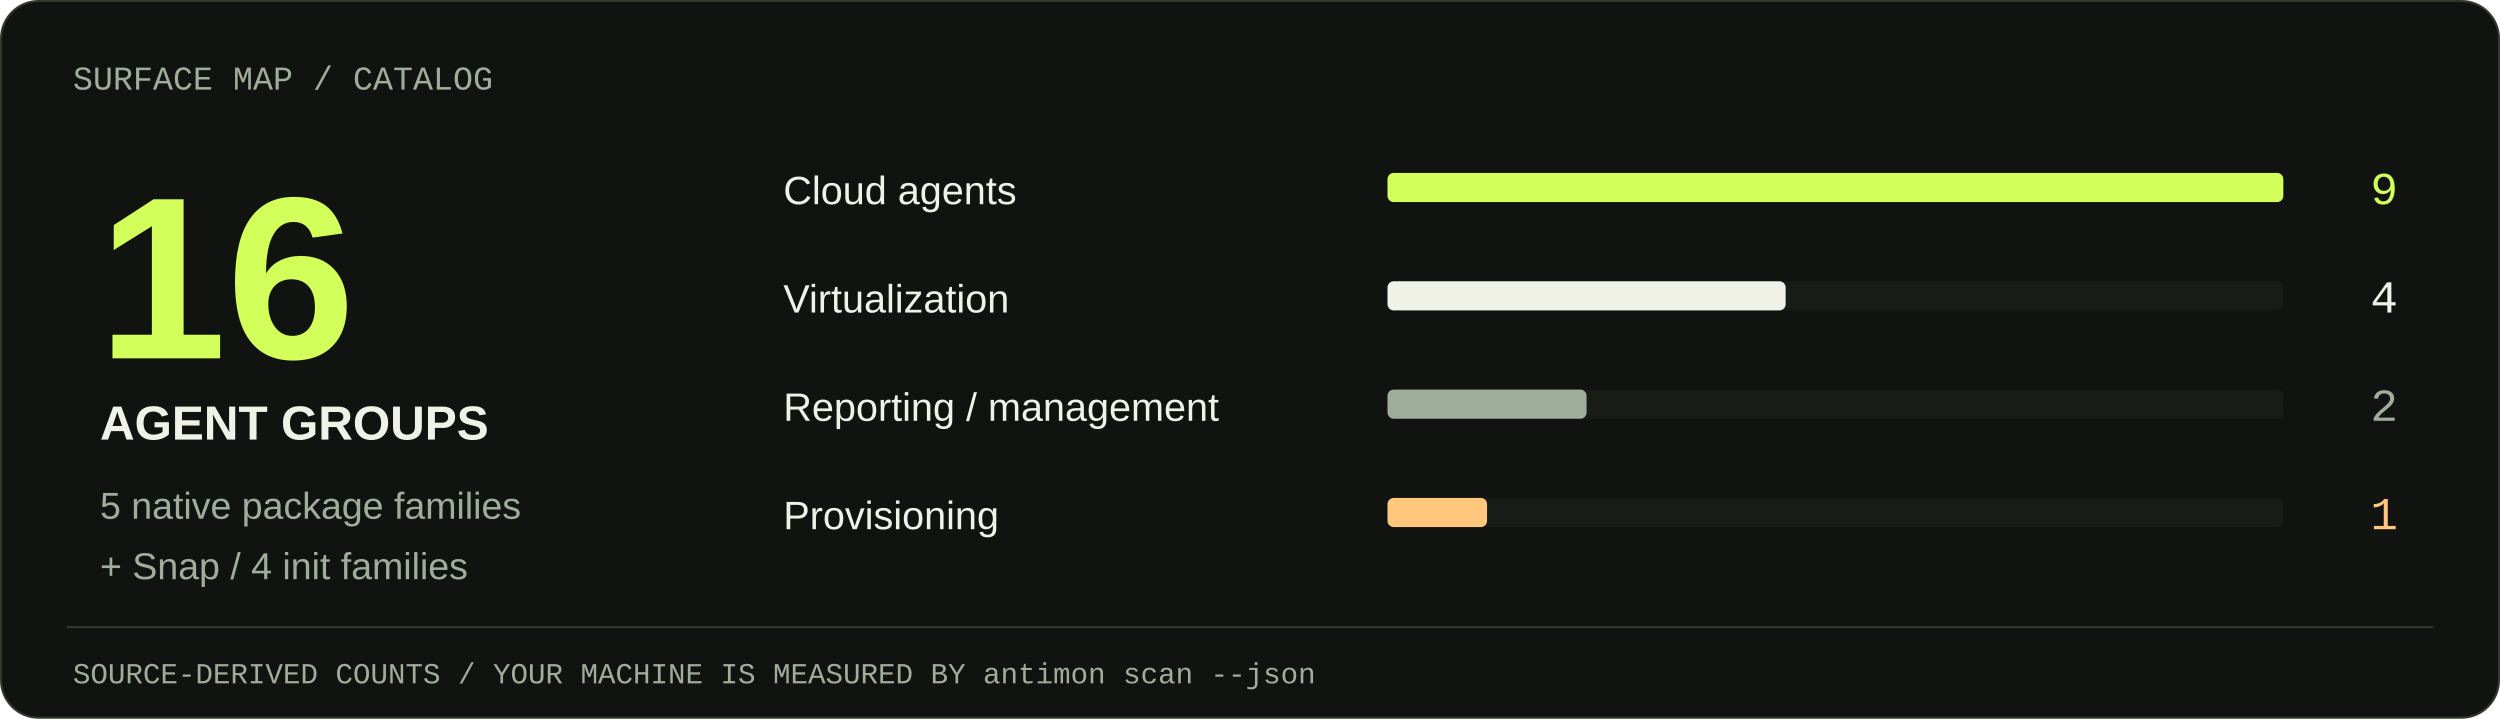
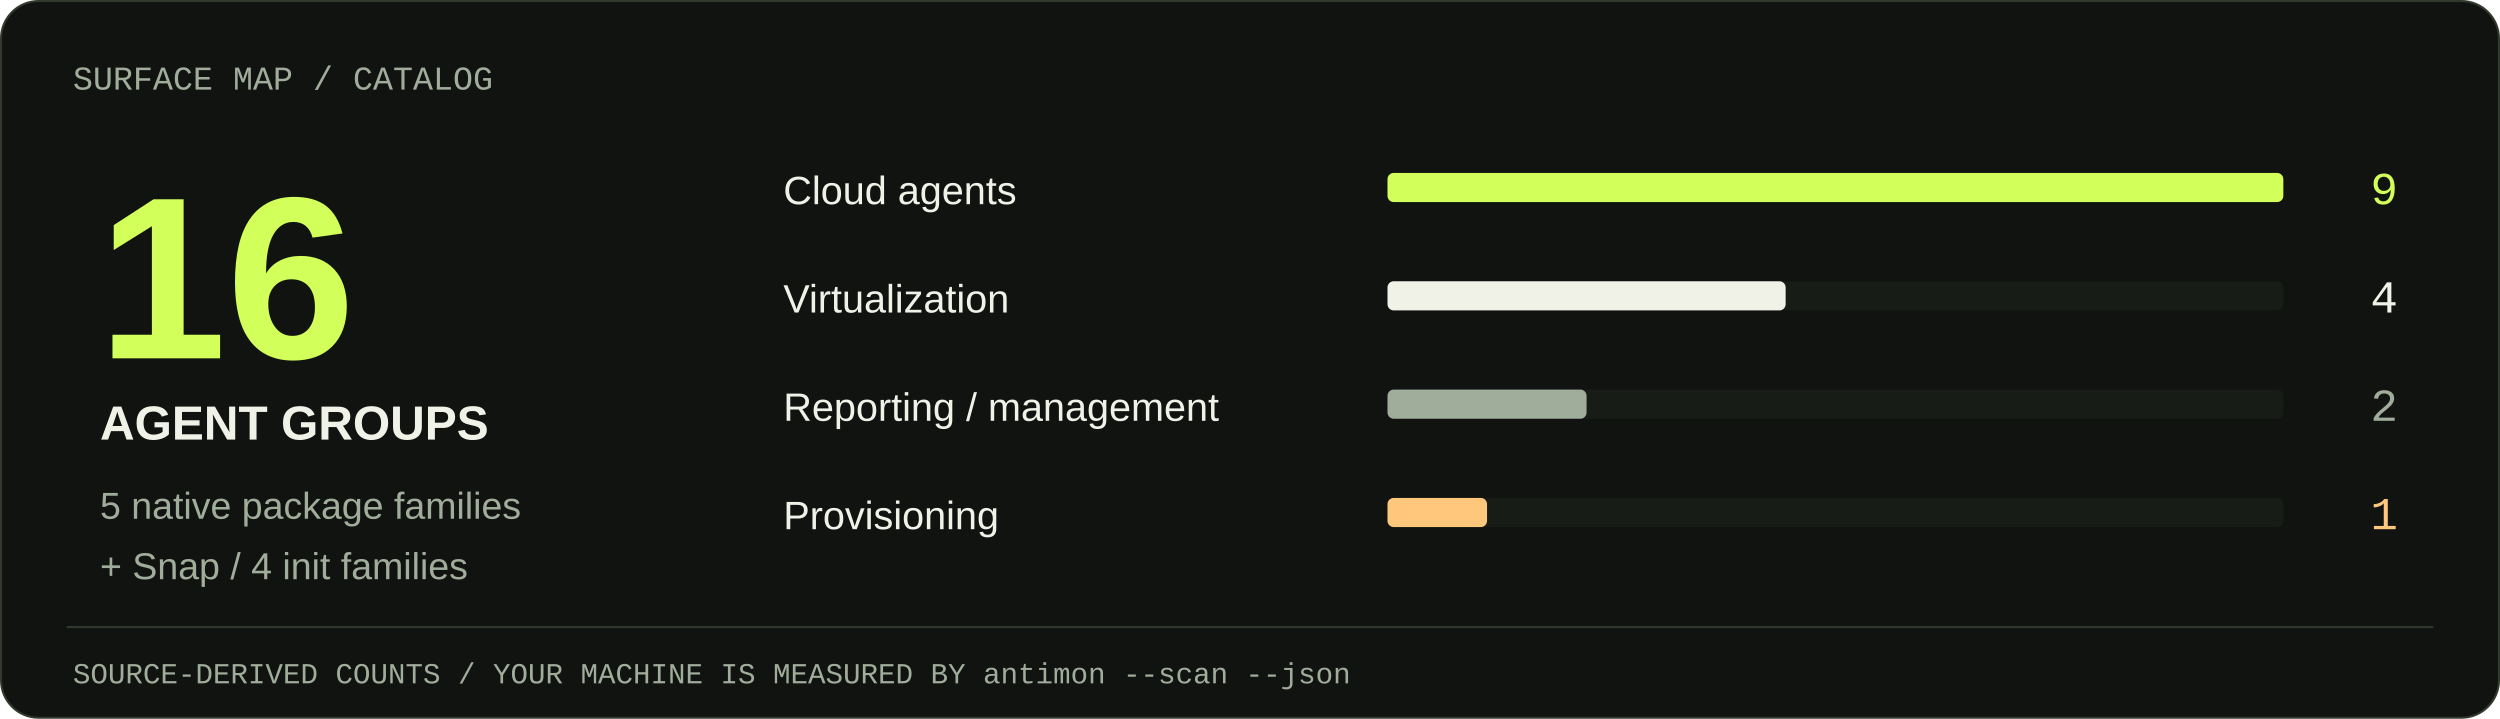
<svg xmlns="http://www.w3.org/2000/svg" width="1200" height="345" viewBox="0 0 1200 345" role="img" aria-labelledby="title desc">
  <style>text { font-family: Arial, Helvetica, sans-serif; } .mono { font-family: 'Courier New', Courier, monospace; }</style>
  <rect x=".5" y=".5" width="1199" height="344" rx="18" fill="#101310" stroke="#30392c" />
  <text x="35" y="43" fill="#a1ad9b" font-size="16" font-weight="400" text-anchor="start" class="mono">SURFACE MAP / CATALOG</text>
  <text x="47" y="172" fill="#d2ff5a" font-size="111" font-weight="900" text-anchor="start">16</text>
  <text x="48" y="211" fill="#f0f2e8" font-size="23" font-weight="700" text-anchor="start">AGENT GROUPS</text>
  <text x="48" y="249" fill="#a1ad9b" font-size="18" font-weight="400" text-anchor="start">5 native package families</text>
  <text x="48" y="278" fill="#a1ad9b" font-size="18" font-weight="400" text-anchor="start">+ Snap / 4 init families</text>
  <text x="376" y="98" fill="#f0f2e8" font-size="19" font-weight="400" text-anchor="start">Cloud agents</text>
  <rect x="666" y="83" width="430" height="14" rx="3" fill="#171c16" />
  <rect x="666" y="83" width="430.00" height="14" rx="3" fill="#d2ff5a" />
  <text x="1151" y="98" fill="#d2ff5a" font-size="22" font-weight="400" text-anchor="end" class="mono">9</text>
  <text x="376" y="150" fill="#f0f2e8" font-size="19" font-weight="400" text-anchor="start">Virtualization</text>
  <rect x="666" y="135" width="430" height="14" rx="3" fill="#171c16" />
  <rect x="666" y="135" width="191.11" height="14" rx="3" fill="#f0f2e8" />
  <text x="1151" y="150" fill="#f0f2e8" font-size="22" font-weight="400" text-anchor="end" class="mono">4</text>
  <text x="376" y="202" fill="#f0f2e8" font-size="19" font-weight="400" text-anchor="start">Reporting / management</text>
  <rect x="666" y="187" width="430" height="14" rx="3" fill="#171c16" />
  <rect x="666" y="187" width="95.56" height="14" rx="3" fill="#a1ad9b" />
  <text x="1151" y="202" fill="#a1ad9b" font-size="22" font-weight="400" text-anchor="end" class="mono">2</text>
  <text x="376" y="254" fill="#f0f2e8" font-size="19" font-weight="400" text-anchor="start">Provisioning</text>
  <rect x="666" y="239" width="430" height="14" rx="3" fill="#171c16" />
  <rect x="666" y="239" width="47.78" height="14" rx="3" fill="#ffc77b" />
  <text x="1151" y="254" fill="#ffc77b" font-size="22" font-weight="400" text-anchor="end" class="mono">1</text>
  <path d="M32 301H1168" stroke="#30392c" />
-   <text x="35" y="328" fill="#a1ad9b" font-size="14" font-weight="400" text-anchor="start" class="mono">SOURCE-DERIVED COUNTS / YOUR MACHINE IS MEASURED BY antimon scan --json</text>
+   <text x="35" y="328" fill="#a1ad9b" font-size="14" font-weight="400" text-anchor="start" class="mono">SOURCE-DERIVED COUNTS / YOUR MACHINE IS MEASURED BY antimon --scan --json</text>
</svg>
